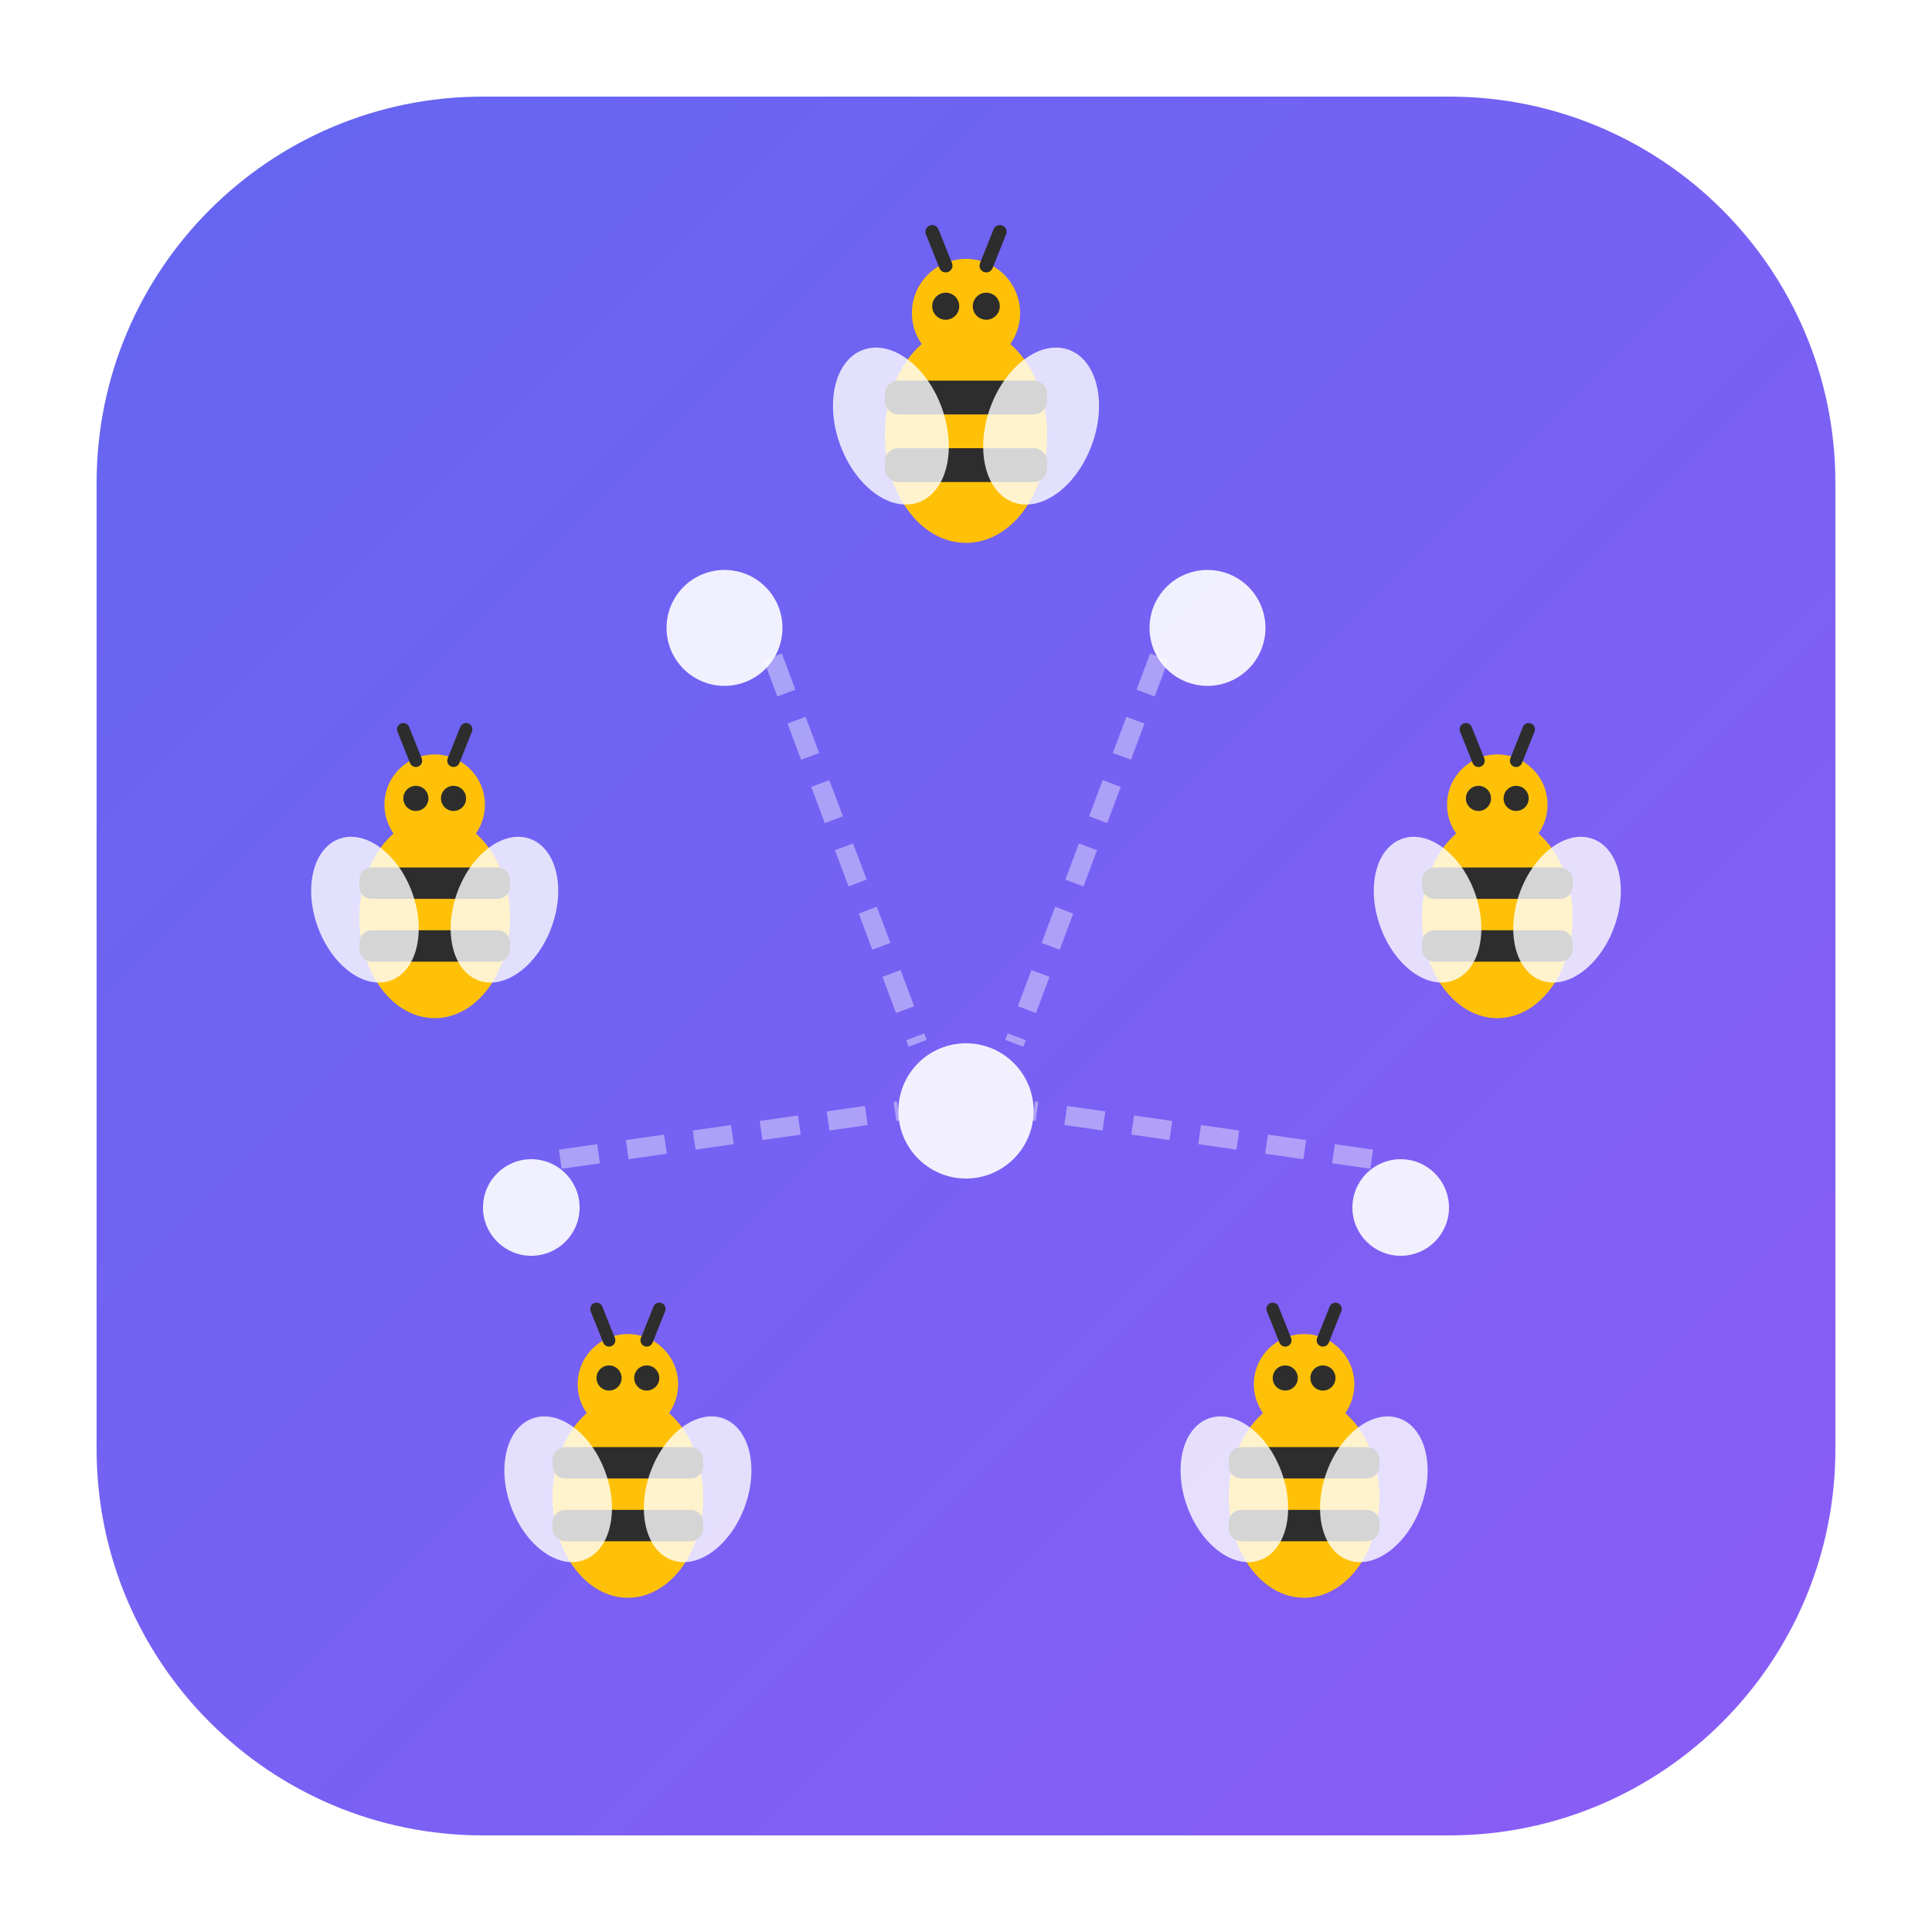
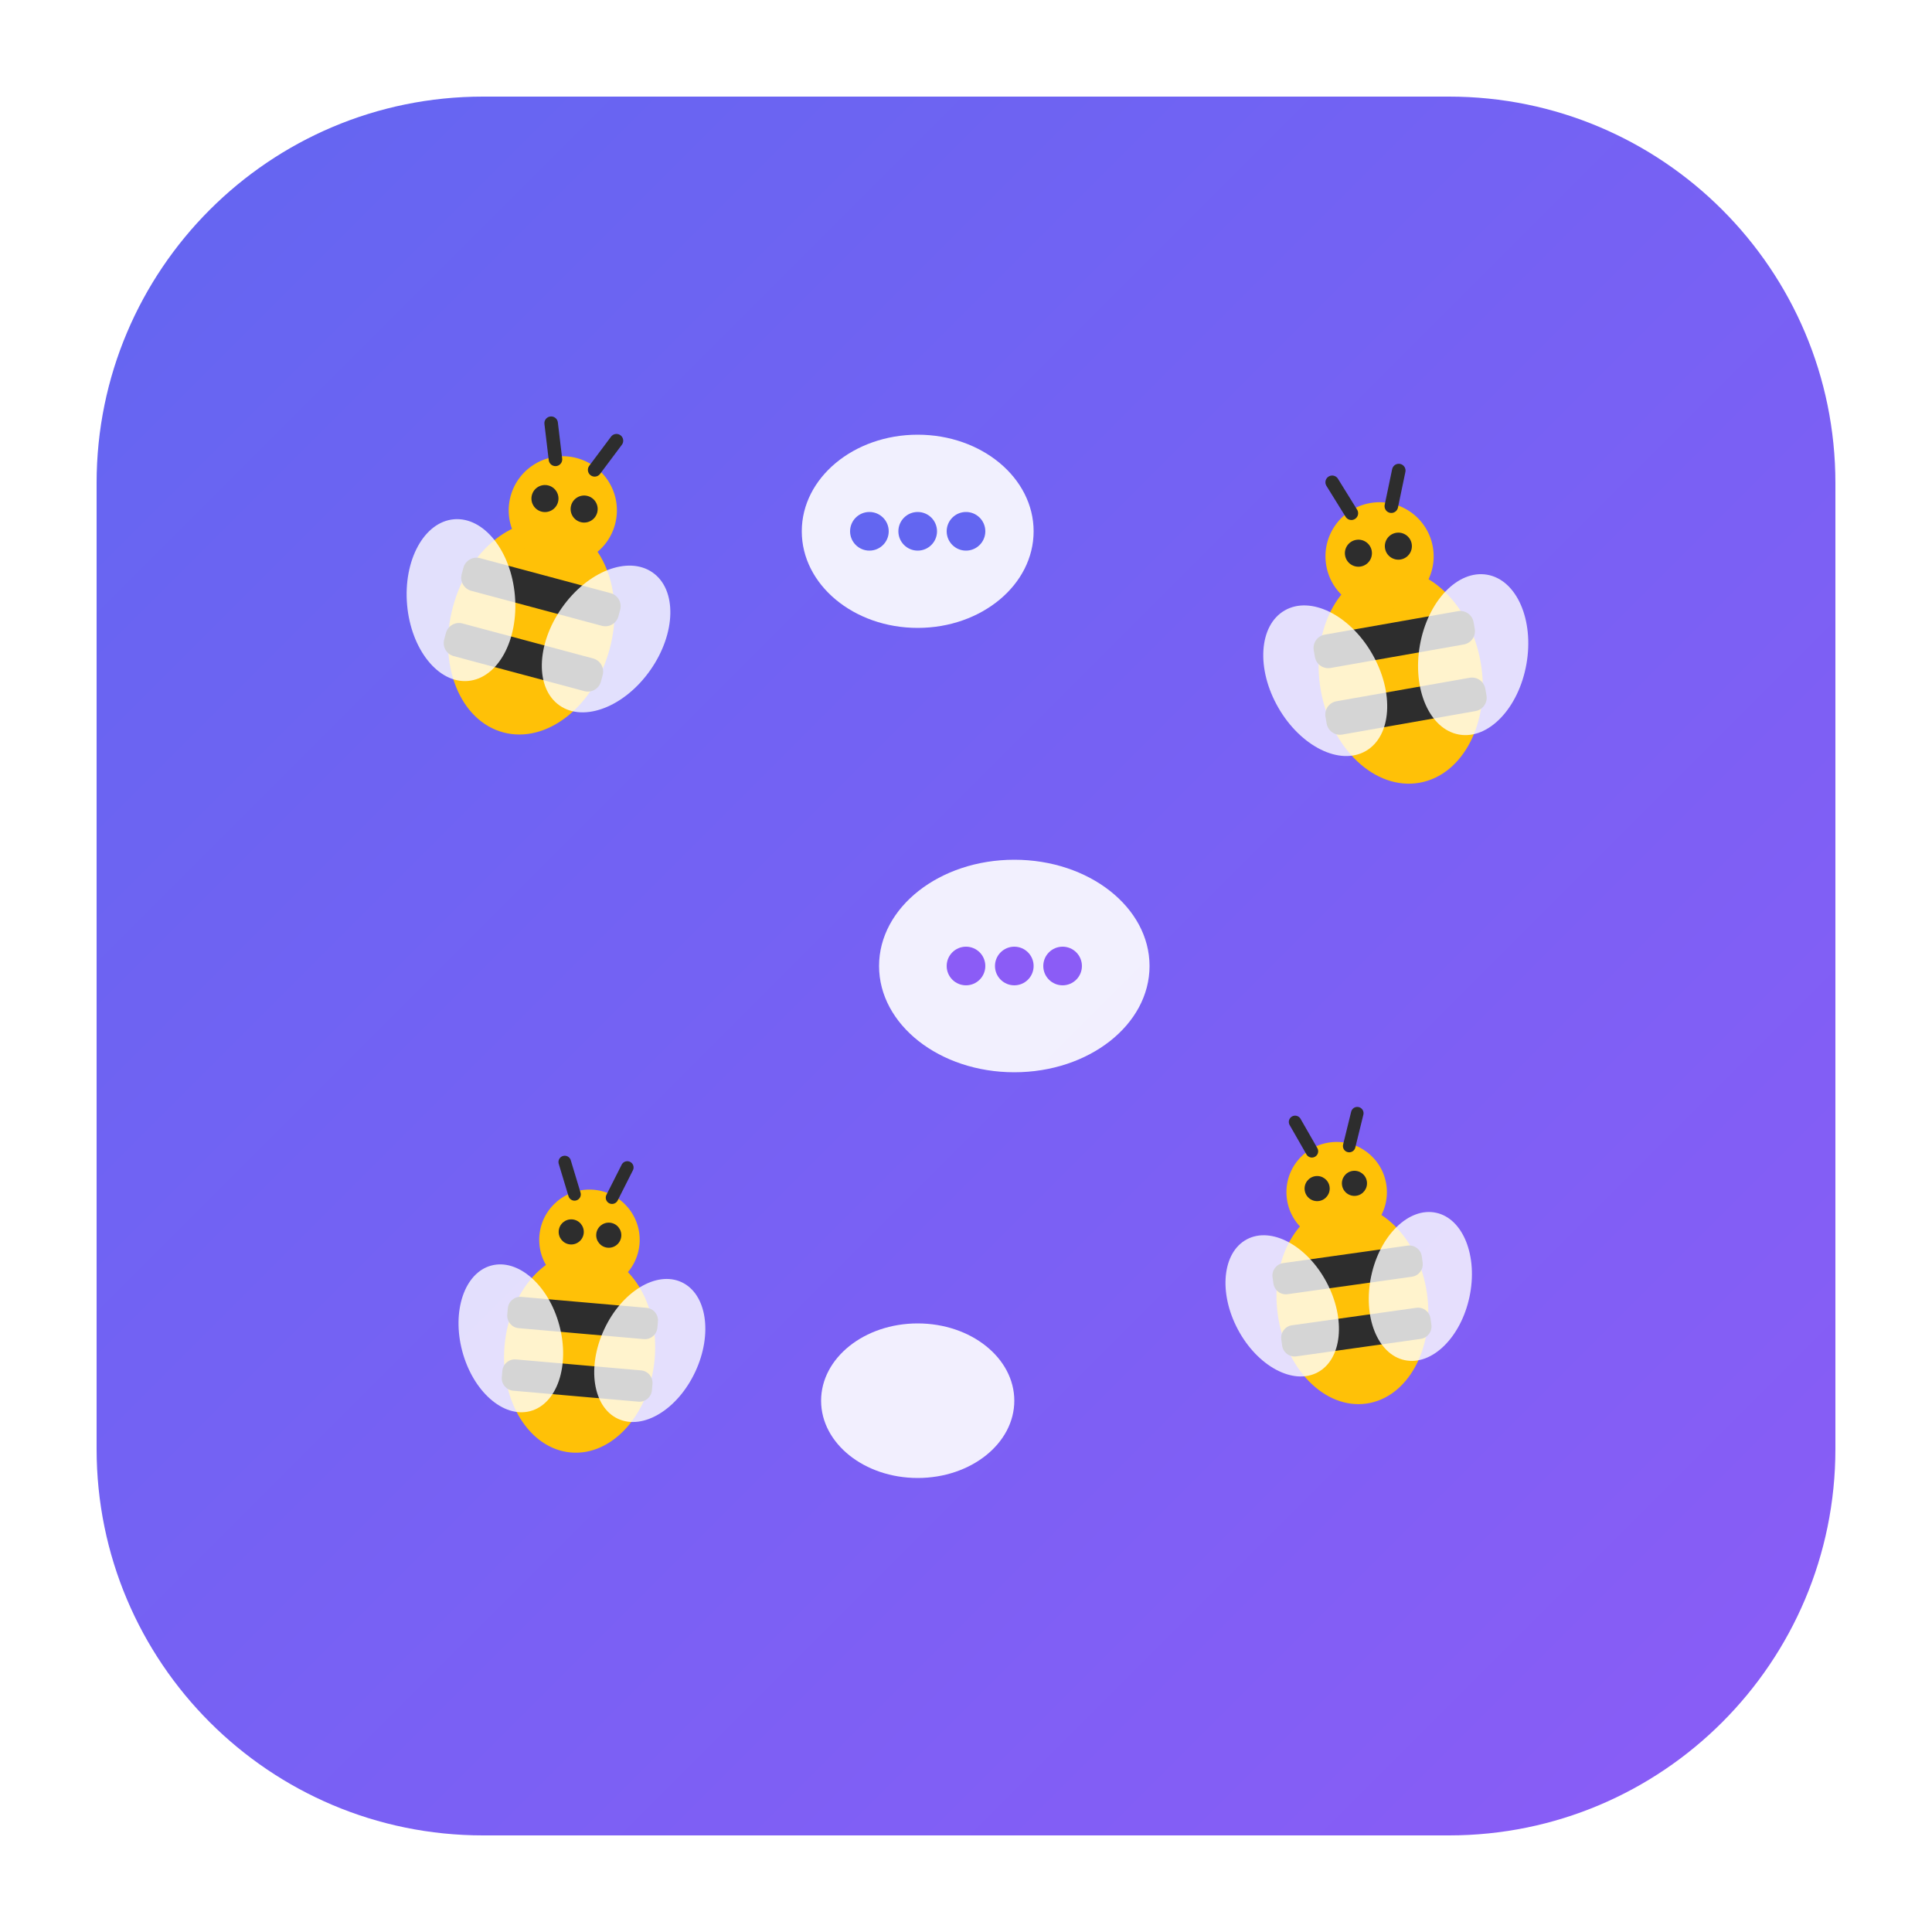
<svg xmlns="http://www.w3.org/2000/svg" width="200" height="200" viewBox="0 0 200 200">
  <defs>
    <linearGradient id="bgGradient" x1="0%" y1="0%" x2="100%" y2="100%">
      <stop offset="0%" style="stop-color:#6366f1" />
      <stop offset="100%" style="stop-color:#8b5cf6" />
    </linearGradient>
  </defs>
  <rect x="10" y="10" width="180" height="180" rx="40" fill="url(#bgGradient)" />
-   <g transform="translate(100, 45) scale(0.7)">
+   <g transform="translate(55, 65) scale(0.7) rotate(15)">
    <ellipse cx="0" cy="0" rx="12" ry="16" fill="#FFC107" />
    <rect x="-12" y="-8" width="24" height="5" rx="2" fill="#2D2D2D" />
    <rect x="-12" y="2" width="24" height="5" rx="2" fill="#2D2D2D" />
    <ellipse cx="-10" cy="-5" rx="8" ry="12" fill="rgba(255,255,255,0.8)" transform="rotate(-20)" />
    <ellipse cx="10" cy="-5" rx="8" ry="12" fill="rgba(255,255,255,0.8)" transform="rotate(20)" />
    <circle cx="0" cy="-18" r="8" fill="#FFC107" />
    <circle cx="-3" cy="-19" r="2" fill="#2D2D2D" />
    <circle cx="3" cy="-19" r="2" fill="#2D2D2D" />
    <line x1="-3" y1="-25" x2="-5" y2="-30" stroke="#2D2D2D" stroke-width="2" stroke-linecap="round" />
    <line x1="3" y1="-25" x2="5" y2="-30" stroke="#2D2D2D" stroke-width="2" stroke-linecap="round" />
  </g>
-   <g transform="translate(45, 95) scale(0.65)">
+   <g transform="translate(145, 70) scale(0.7) rotate(-10)">
    <ellipse cx="0" cy="0" rx="12" ry="16" fill="#FFC107" />
    <rect x="-12" y="-8" width="24" height="5" rx="2" fill="#2D2D2D" />
    <rect x="-12" y="2" width="24" height="5" rx="2" fill="#2D2D2D" />
    <ellipse cx="-10" cy="-5" rx="8" ry="12" fill="rgba(255,255,255,0.8)" transform="rotate(-20)" />
    <ellipse cx="10" cy="-5" rx="8" ry="12" fill="rgba(255,255,255,0.8)" transform="rotate(20)" />
    <circle cx="0" cy="-18" r="8" fill="#FFC107" />
    <circle cx="-3" cy="-19" r="2" fill="#2D2D2D" />
    <circle cx="3" cy="-19" r="2" fill="#2D2D2D" />
    <line x1="-3" y1="-25" x2="-5" y2="-30" stroke="#2D2D2D" stroke-width="2" stroke-linecap="round" />
    <line x1="3" y1="-25" x2="5" y2="-30" stroke="#2D2D2D" stroke-width="2" stroke-linecap="round" />
  </g>
-   <g transform="translate(155, 95) scale(0.65)">
+   <g transform="translate(60, 140) scale(0.65) rotate(5)">
    <ellipse cx="0" cy="0" rx="12" ry="16" fill="#FFC107" />
    <rect x="-12" y="-8" width="24" height="5" rx="2" fill="#2D2D2D" />
    <rect x="-12" y="2" width="24" height="5" rx="2" fill="#2D2D2D" />
    <ellipse cx="-10" cy="-5" rx="8" ry="12" fill="rgba(255,255,255,0.8)" transform="rotate(-20)" />
    <ellipse cx="10" cy="-5" rx="8" ry="12" fill="rgba(255,255,255,0.8)" transform="rotate(20)" />
    <circle cx="0" cy="-18" r="8" fill="#FFC107" />
    <circle cx="-3" cy="-19" r="2" fill="#2D2D2D" />
    <circle cx="3" cy="-19" r="2" fill="#2D2D2D" />
    <line x1="-3" y1="-25" x2="-5" y2="-30" stroke="#2D2D2D" stroke-width="2" stroke-linecap="round" />
    <line x1="3" y1="-25" x2="5" y2="-30" stroke="#2D2D2D" stroke-width="2" stroke-linecap="round" />
  </g>
-   <g transform="translate(65, 155) scale(0.65)">
+   <g transform="translate(140, 135) scale(0.65) rotate(-8)">
    <ellipse cx="0" cy="0" rx="12" ry="16" fill="#FFC107" />
    <rect x="-12" y="-8" width="24" height="5" rx="2" fill="#2D2D2D" />
    <rect x="-12" y="2" width="24" height="5" rx="2" fill="#2D2D2D" />
    <ellipse cx="-10" cy="-5" rx="8" ry="12" fill="rgba(255,255,255,0.8)" transform="rotate(-20)" />
    <ellipse cx="10" cy="-5" rx="8" ry="12" fill="rgba(255,255,255,0.8)" transform="rotate(20)" />
    <circle cx="0" cy="-18" r="8" fill="#FFC107" />
    <circle cx="-3" cy="-19" r="2" fill="#2D2D2D" />
    <circle cx="3" cy="-19" r="2" fill="#2D2D2D" />
    <line x1="-3" y1="-25" x2="-5" y2="-30" stroke="#2D2D2D" stroke-width="2" stroke-linecap="round" />
    <line x1="3" y1="-25" x2="5" y2="-30" stroke="#2D2D2D" stroke-width="2" stroke-linecap="round" />
  </g>
-   <g transform="translate(135, 155) scale(0.65)">
-     <ellipse cx="0" cy="0" rx="12" ry="16" fill="#FFC107" />
-     <rect x="-12" y="-8" width="24" height="5" rx="2" fill="#2D2D2D" />
-     <rect x="-12" y="2" width="24" height="5" rx="2" fill="#2D2D2D" />
-     <ellipse cx="-10" cy="-5" rx="8" ry="12" fill="rgba(255,255,255,0.8)" transform="rotate(-20)" />
-     <ellipse cx="10" cy="-5" rx="8" ry="12" fill="rgba(255,255,255,0.8)" transform="rotate(20)" />
-     <circle cx="0" cy="-18" r="8" fill="#FFC107" />
-     <circle cx="-3" cy="-19" r="2" fill="#2D2D2D" />
-     <circle cx="3" cy="-19" r="2" fill="#2D2D2D" />
-     <line x1="-3" y1="-25" x2="-5" y2="-30" stroke="#2D2D2D" stroke-width="2" stroke-linecap="round" />
-     <line x1="3" y1="-25" x2="5" y2="-30" stroke="#2D2D2D" stroke-width="2" stroke-linecap="round" />
-   </g>
-   <circle cx="75" cy="65" r="6" fill="rgba(255,255,255,0.9)" />
-   <circle cx="125" cy="65" r="6" fill="rgba(255,255,255,0.9)" />
-   <circle cx="55" cy="125" r="5" fill="rgba(255,255,255,0.9)" />
-   <circle cx="145" cy="125" r="5" fill="rgba(255,255,255,0.9)" />
-   <circle cx="100" cy="115" r="7" fill="rgba(255,255,255,0.9)" />
-   <line x1="80" y1="68" x2="95" y2="108" stroke="rgba(255,255,255,0.4)" stroke-width="2" stroke-dasharray="4,3" />
-   <line x1="120" y1="68" x2="105" y2="108" stroke="rgba(255,255,255,0.4)" stroke-width="2" stroke-dasharray="4,3" />
-   <line x1="58" y1="120" x2="93" y2="115" stroke="rgba(255,255,255,0.4)" stroke-width="2" stroke-dasharray="4,3" />
-   <line x1="142" y1="120" x2="107" y2="115" stroke="rgba(255,255,255,0.4)" stroke-width="2" stroke-dasharray="4,3" />
+   <ellipse cx="95" cy="55" rx="12" ry="10" fill="rgba(255,255,255,0.9)" />
+   <ellipse cx="105" cy="100" rx="14" ry="11" fill="rgba(255,255,255,0.9)" />
+   <ellipse cx="95" cy="145" rx="10" ry="8" fill="rgba(255,255,255,0.9)" />
+   <circle cx="90" cy="55" r="2" fill="#6366f1" />
+   <circle cx="95" cy="55" r="2" fill="#6366f1" />
+   <circle cx="100" cy="55" r="2" fill="#6366f1" />
+   <circle cx="100" cy="100" r="2" fill="#8b5cf6" />
+   <circle cx="105" cy="100" r="2" fill="#8b5cf6" />
+   <circle cx="110" cy="100" r="2" fill="#8b5cf6" />
</svg>
